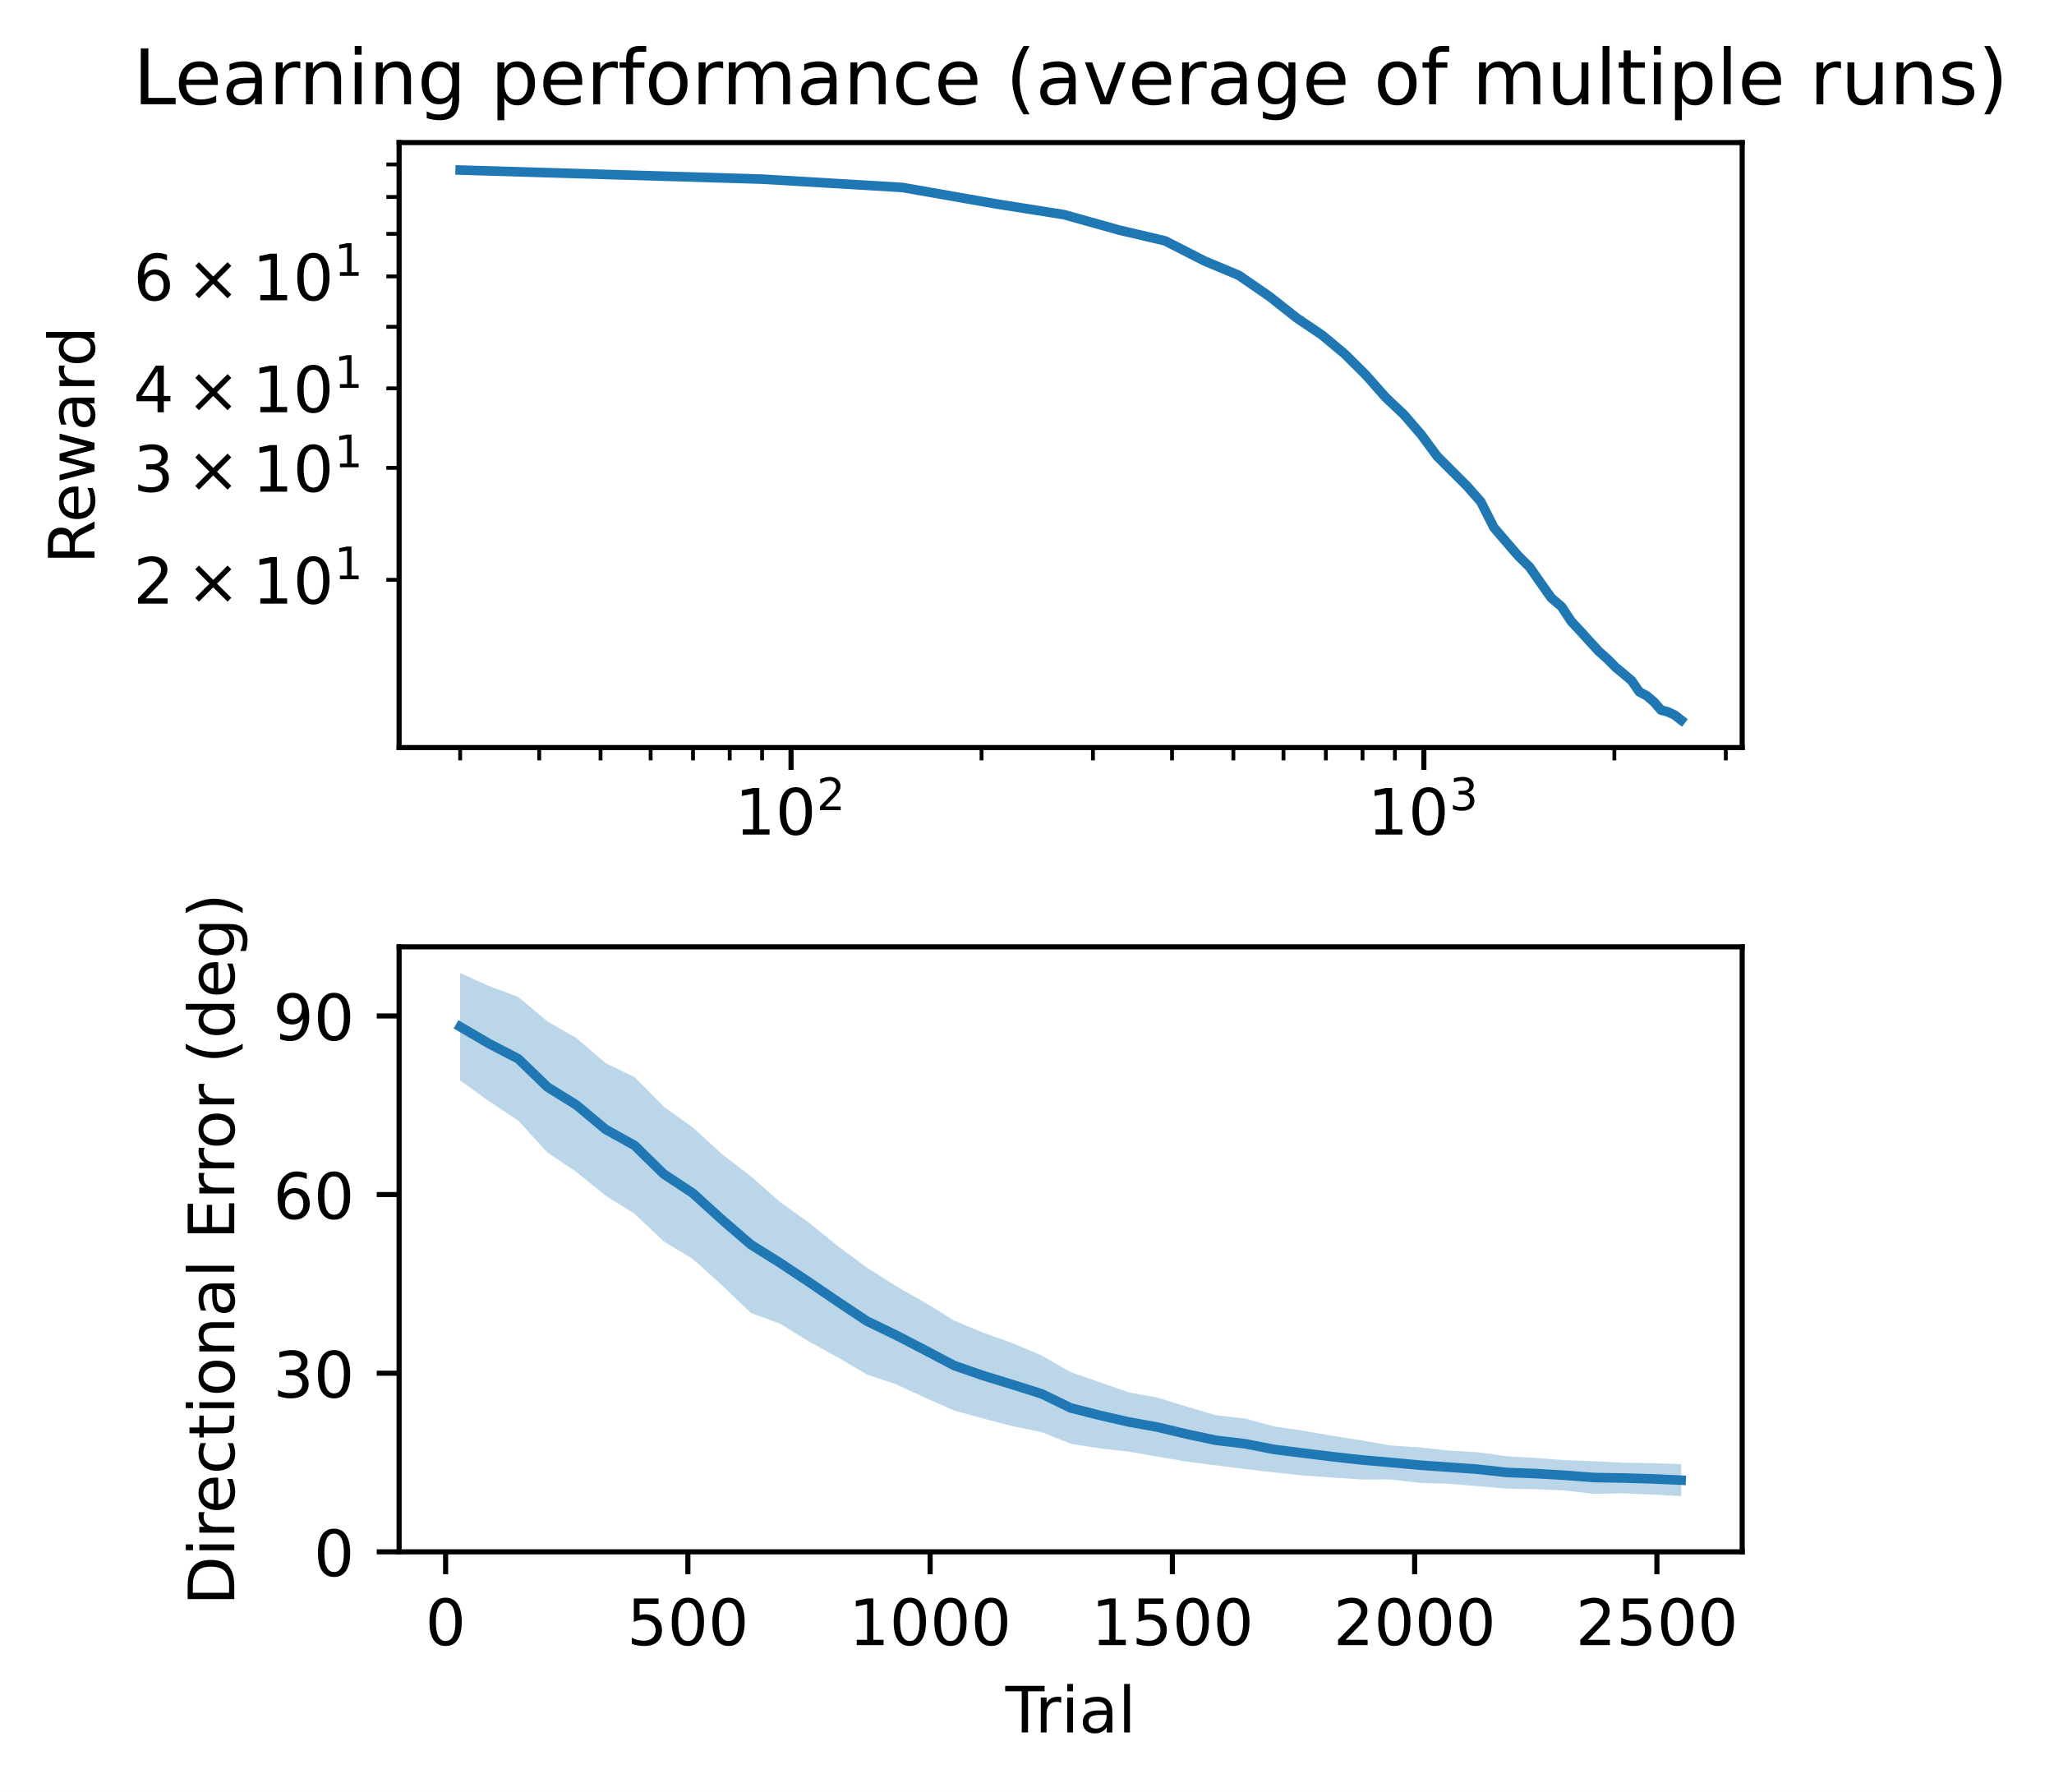
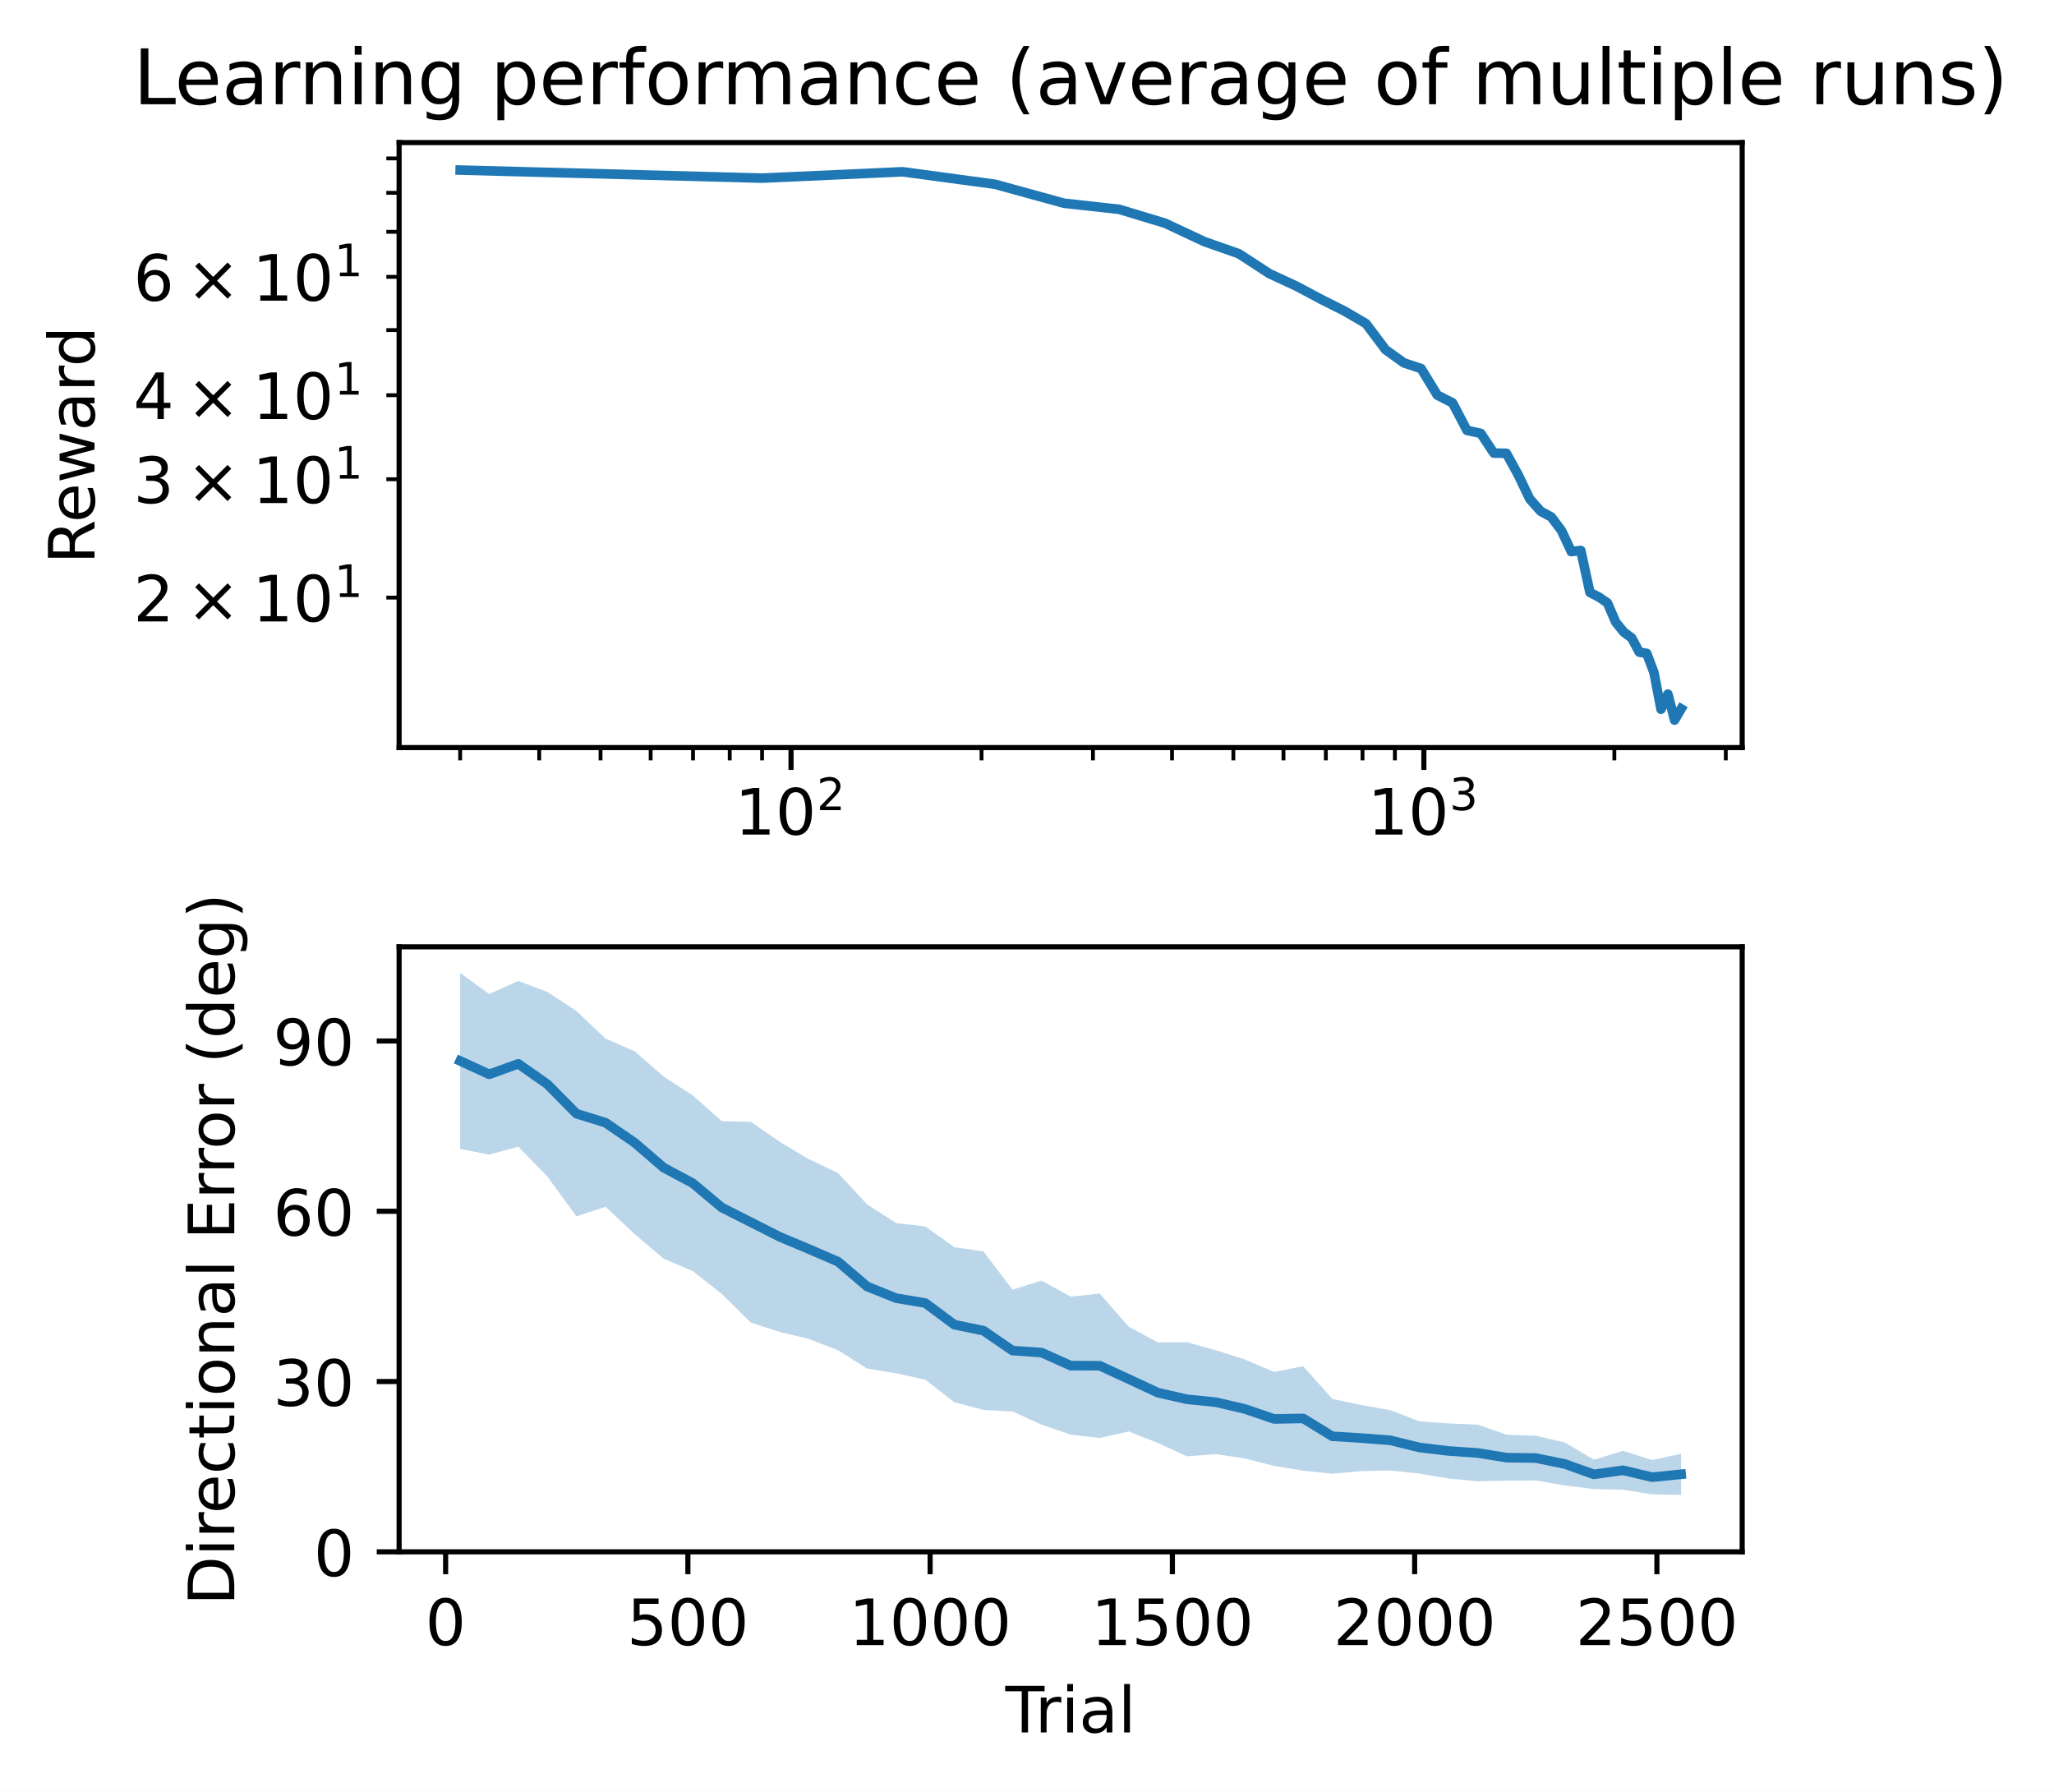
<svg xmlns="http://www.w3.org/2000/svg" xmlns:xlink="http://www.w3.org/1999/xlink" width="321.541pt" height="280.474pt" viewBox="0 0 321.541 280.474" version="1.1">
  <defs>
    <style type="text/css">*{stroke-linejoin: round; stroke-linecap: butt}</style>
  </defs>
  <g id="figure_1">
    <g id="patch_1">
      <path d="M 0 280.474  L 321.541 280.474  L 321.541 0  L 0 0  z " style="fill: #ffffff" />
    </g>
    <g id="axes_1">
      <g id="patch_2">
        <path d="M 62.478 117.022  L 272.727 117.022  L 272.727 22.318  L 62.478 22.318  z " style="fill: #ffffff" />
      </g>
      <g id="FillBetweenPolyCollection_1">
-         <path d="M 72.035 99754.796  L 72.035 99754.796  L 119.3 99754.796  L 141.277 99754.796  L 155.753 99754.796  L 166.566 99754.796  L 175.199 99754.796  L 182.386 99754.796  L 188.543 99754.796  L 193.928 99754.796  L 198.713 99754.796  L 203.019 99754.796  L 206.933 99754.796  L 210.52 99754.796  L 213.831 99754.796  L 216.905 99754.796  L 219.775 99754.796  L 222.464 99754.796  L 224.996 99754.796  L 227.387 99754.796  L 229.651 99754.796  L 231.803 99754.796  L 233.852 99754.796  L 235.808 99754.796  L 237.679 99754.796  L 239.472 99754.796  L 241.193 99754.796  L 242.848 99754.796  L 244.441 99754.796  L 245.978 99754.796  L 247.462 99754.796  L 248.896 99754.796  L 250.284 99754.796  L 251.629 99754.796  L 252.932 99754.796  L 254.198 99754.796  L 255.427 99754.796  L 256.622 99754.796  L 257.785 99754.796  L 258.917 99754.796  L 260.021 99754.796  L 261.096 99754.796  L 262.146 99754.796  L 263.17 99754.796  L 263.17 99754.796  L 263.17 99754.796  L 262.146 99754.796  L 261.096 99754.796  L 260.021 99754.796  L 258.917 99754.796  L 257.785 99754.796  L 256.622 99754.796  L 255.427 99754.796  L 254.198 99754.796  L 252.932 99754.796  L 251.629 99754.796  L 250.284 99754.796  L 248.896 99754.796  L 247.462 99754.796  L 245.978 99754.796  L 244.441 99754.796  L 242.848 99754.796  L 241.193 99754.796  L 239.472 99754.796  L 237.679 99754.796  L 235.808 99754.796  L 233.852 99754.796  L 231.803 99754.796  L 229.651 99754.796  L 227.387 99754.796  L 224.996 99754.796  L 222.464 99754.796  L 219.775 99754.796  L 216.905 99754.796  L 213.831 99754.796  L 210.52 99754.796  L 206.933 99754.796  L 203.019 99754.796  L 198.713 99754.796  L 193.928 99754.796  L 188.543 99754.796  L 182.386 99754.796  L 175.199 99754.796  L 166.566 99754.796  L 155.753 99754.796  L 141.277 99754.796  L 119.3 99754.796  L 72.035 99754.796  z " clip-path="url(#p945045b6bb)" style="fill: #1f77b4; fill-opacity: 0.3" />
+         <path d="M 72.035 105475.159  L 72.035 105475.159  L 119.3 105475.159  L 141.277 105475.159  L 155.753 105475.159  L 166.566 105475.159  L 175.199 105475.159  L 182.386 105475.159  L 188.543 105475.159  L 193.928 105475.159  L 198.713 105475.159  L 203.019 105475.159  L 206.933 105475.159  L 210.52 105475.159  L 213.831 105475.159  L 216.905 105475.159  L 219.775 105475.159  L 222.464 105475.159  L 224.996 105475.159  L 227.387 105475.159  L 229.651 105475.159  L 231.803 105475.159  L 233.852 105475.159  L 235.808 105475.159  L 237.679 105475.159  L 239.472 105475.159  L 241.193 105475.159  L 242.848 105475.159  L 244.441 105475.159  L 245.978 105475.159  L 247.462 105475.159  L 248.896 105475.159  L 250.284 105475.159  L 251.629 105475.159  L 252.932 105475.159  L 254.198 105475.159  L 255.427 105475.159  L 256.622 105475.159  L 257.785 105475.159  L 258.917 105475.159  L 260.021 105475.159  L 261.096 105475.159  L 262.146 105475.159  L 263.17 105475.159  L 263.17 105475.159  L 263.17 105475.159  L 262.146 105475.159  L 261.096 105475.159  L 260.021 105475.159  L 258.917 105475.159  L 257.785 105475.159  L 256.622 105475.159  L 255.427 105475.159  L 254.198 105475.159  L 252.932 105475.159  L 251.629 105475.159  L 250.284 105475.159  L 248.896 105475.159  L 247.462 105475.159  L 245.978 105475.159  L 244.441 105475.159  L 242.848 105475.159  L 241.193 105475.159  L 239.472 105475.159  L 237.679 105475.159  L 235.808 105475.159  L 233.852 105475.159  L 231.803 105475.159  L 229.651 105475.159  L 227.387 105475.159  L 224.996 105475.159  L 222.464 105475.159  L 219.775 105475.159  L 216.905 105475.159  L 213.831 105475.159  L 210.52 105475.159  L 206.933 105475.159  L 203.019 105475.159  L 198.713 105475.159  L 193.928 105475.159  L 188.543 105475.159  L 182.386 105475.159  L 175.199 105475.159  L 166.566 105475.159  L 155.753 105475.159  L 141.277 105475.159  L 119.3 105475.159  L 72.035 105475.159  z " clip-path="url(#pe1b0b83fba)" style="fill: #1f77b4; fill-opacity: 0.3" />
      </g>
      <g id="matplotlib.axis_1">
        <g id="xtick_1">
          <g id="line2d_1">
            <defs>
-               <path id="m9af46f7f01" d="M 0 0  L 0 3.5  " style="stroke: #000000; stroke-width: 0.8" />
+               <path id="m060f73c427" d="M 0 0  L 0 3.5  " style="stroke: #000000; stroke-width: 0.8" />
            </defs>
            <g>
-               <use xlink:href="#m9af46f7f01" x="123.833" y="117.022" style="stroke: #000000; stroke-width: 0.8" />
+               <use xlink:href="#m060f73c427" x="123.833" y="117.022" style="stroke: #000000; stroke-width: 0.8" />
            </g>
          </g>
          <g id="text_1">
            <g transform="translate(115.0331 131.6206)">
              <text>
                <tspan x="0" y="-0.977" style="font-size: 10px; font-family: 'DejaVu Sans'">1</tspan>
                <tspan x="6.362" y="-0.977" style="font-size: 10px; font-family: 'DejaVu Sans'">0</tspan>
                <tspan x="12.82" y="-4.805" style="font-size: 7px; font-family: 'DejaVu Sans'">2</tspan>
              </text>
            </g>
          </g>
        </g>
        <g id="xtick_2">
          <g id="line2d_2">
            <g>
-               <use xlink:href="#m9af46f7f01" x="222.897" y="117.022" style="stroke: #000000; stroke-width: 0.8" />
+               <use xlink:href="#m060f73c427" x="222.897" y="117.022" style="stroke: #000000; stroke-width: 0.8" />
            </g>
          </g>
          <g id="text_2">
            <g transform="translate(214.0967 131.6206)">
              <text>
                <tspan x="0" y="-0.977" style="font-size: 10px; font-family: 'DejaVu Sans'">1</tspan>
                <tspan x="6.362" y="-0.977" style="font-size: 10px; font-family: 'DejaVu Sans'">0</tspan>
                <tspan x="12.82" y="-4.805" style="font-size: 7px; font-family: 'DejaVu Sans'">3</tspan>
              </text>
            </g>
          </g>
        </g>
        <g id="xtick_3">
          <g id="line2d_3">
            <defs>
-               <path id="m148ec2140c" d="M 0 0  L 0 2  " style="stroke: #000000; stroke-width: 0.6" />
+               <path id="m08c914ab55" d="M 0 0  L 0 2  " style="stroke: #000000; stroke-width: 0.6" />
            </defs>
            <g>
-               <use xlink:href="#m148ec2140c" x="72.035" y="117.022" style="stroke: #000000; stroke-width: 0.6" />
+               <use xlink:href="#m08c914ab55" x="72.035" y="117.022" style="stroke: #000000; stroke-width: 0.6" />
            </g>
          </g>
        </g>
        <g id="xtick_4">
          <g id="line2d_4">
            <g>
-               <use xlink:href="#m148ec2140c" x="84.412" y="117.022" style="stroke: #000000; stroke-width: 0.6" />
+               <use xlink:href="#m08c914ab55" x="84.412" y="117.022" style="stroke: #000000; stroke-width: 0.6" />
            </g>
          </g>
        </g>
        <g id="xtick_5">
          <g id="line2d_5">
            <g>
-               <use xlink:href="#m148ec2140c" x="94.012" y="117.022" style="stroke: #000000; stroke-width: 0.6" />
+               <use xlink:href="#m08c914ab55" x="94.012" y="117.022" style="stroke: #000000; stroke-width: 0.6" />
            </g>
          </g>
        </g>
        <g id="xtick_6">
          <g id="line2d_6">
            <g>
-               <use xlink:href="#m148ec2140c" x="101.856" y="117.022" style="stroke: #000000; stroke-width: 0.6" />
+               <use xlink:href="#m08c914ab55" x="101.856" y="117.022" style="stroke: #000000; stroke-width: 0.6" />
            </g>
          </g>
        </g>
        <g id="xtick_7">
          <g id="line2d_7">
            <g>
-               <use xlink:href="#m148ec2140c" x="108.488" y="117.022" style="stroke: #000000; stroke-width: 0.6" />
+               <use xlink:href="#m08c914ab55" x="108.488" y="117.022" style="stroke: #000000; stroke-width: 0.6" />
            </g>
          </g>
        </g>
        <g id="xtick_8">
          <g id="line2d_8">
            <g>
-               <use xlink:href="#m148ec2140c" x="114.233" y="117.022" style="stroke: #000000; stroke-width: 0.6" />
+               <use xlink:href="#m08c914ab55" x="114.233" y="117.022" style="stroke: #000000; stroke-width: 0.6" />
            </g>
          </g>
        </g>
        <g id="xtick_9">
          <g id="line2d_9">
            <g>
-               <use xlink:href="#m148ec2140c" x="119.3" y="117.022" style="stroke: #000000; stroke-width: 0.6" />
+               <use xlink:href="#m08c914ab55" x="119.3" y="117.022" style="stroke: #000000; stroke-width: 0.6" />
            </g>
          </g>
        </g>
        <g id="xtick_10">
          <g id="line2d_10">
            <g>
-               <use xlink:href="#m148ec2140c" x="153.654" y="117.022" style="stroke: #000000; stroke-width: 0.6" />
+               <use xlink:href="#m08c914ab55" x="153.654" y="117.022" style="stroke: #000000; stroke-width: 0.6" />
            </g>
          </g>
        </g>
        <g id="xtick_11">
          <g id="line2d_11">
            <g>
-               <use xlink:href="#m148ec2140c" x="171.098" y="117.022" style="stroke: #000000; stroke-width: 0.6" />
+               <use xlink:href="#m08c914ab55" x="171.098" y="117.022" style="stroke: #000000; stroke-width: 0.6" />
            </g>
          </g>
        </g>
        <g id="xtick_12">
          <g id="line2d_12">
            <g>
-               <use xlink:href="#m148ec2140c" x="183.475" y="117.022" style="stroke: #000000; stroke-width: 0.6" />
+               <use xlink:href="#m08c914ab55" x="183.475" y="117.022" style="stroke: #000000; stroke-width: 0.6" />
            </g>
          </g>
        </g>
        <g id="xtick_13">
          <g id="line2d_13">
            <g>
-               <use xlink:href="#m148ec2140c" x="193.076" y="117.022" style="stroke: #000000; stroke-width: 0.6" />
+               <use xlink:href="#m08c914ab55" x="193.076" y="117.022" style="stroke: #000000; stroke-width: 0.6" />
            </g>
          </g>
        </g>
        <g id="xtick_14">
          <g id="line2d_14">
            <g>
-               <use xlink:href="#m148ec2140c" x="200.92" y="117.022" style="stroke: #000000; stroke-width: 0.6" />
+               <use xlink:href="#m08c914ab55" x="200.92" y="117.022" style="stroke: #000000; stroke-width: 0.6" />
            </g>
          </g>
        </g>
        <g id="xtick_15">
          <g id="line2d_15">
            <g>
-               <use xlink:href="#m148ec2140c" x="207.552" y="117.022" style="stroke: #000000; stroke-width: 0.6" />
+               <use xlink:href="#m08c914ab55" x="207.552" y="117.022" style="stroke: #000000; stroke-width: 0.6" />
            </g>
          </g>
        </g>
        <g id="xtick_16">
          <g id="line2d_16">
            <g>
-               <use xlink:href="#m148ec2140c" x="213.296" y="117.022" style="stroke: #000000; stroke-width: 0.6" />
+               <use xlink:href="#m08c914ab55" x="213.296" y="117.022" style="stroke: #000000; stroke-width: 0.6" />
            </g>
          </g>
        </g>
        <g id="xtick_17">
          <g id="line2d_17">
            <g>
-               <use xlink:href="#m148ec2140c" x="218.364" y="117.022" style="stroke: #000000; stroke-width: 0.6" />
+               <use xlink:href="#m08c914ab55" x="218.364" y="117.022" style="stroke: #000000; stroke-width: 0.6" />
            </g>
          </g>
        </g>
        <g id="xtick_18">
          <g id="line2d_18">
            <g>
-               <use xlink:href="#m148ec2140c" x="252.718" y="117.022" style="stroke: #000000; stroke-width: 0.6" />
+               <use xlink:href="#m08c914ab55" x="252.718" y="117.022" style="stroke: #000000; stroke-width: 0.6" />
            </g>
          </g>
        </g>
        <g id="xtick_19">
          <g id="line2d_19">
            <g>
-               <use xlink:href="#m148ec2140c" x="270.162" y="117.022" style="stroke: #000000; stroke-width: 0.6" />
+               <use xlink:href="#m08c914ab55" x="270.162" y="117.022" style="stroke: #000000; stroke-width: 0.6" />
            </g>
          </g>
        </g>
      </g>
      <g id="matplotlib.axis_2">
        <g id="ytick_1">
          <g id="line2d_20">
            <defs>
-               <path id="me8900f2192" d="M 0 0  L -2 0  " style="stroke: #000000; stroke-width: 0.6" />
+               <path id="m8b0df459e2" d="M 0 0  L -2 0  " style="stroke: #000000; stroke-width: 0.6" />
            </defs>
            <g>
-               <use xlink:href="#me8900f2192" x="62.478" y="90.759" style="stroke: #000000; stroke-width: 0.6" />
+               <use xlink:href="#m8b0df459e2" x="62.478" y="93.547" style="stroke: #000000; stroke-width: 0.6" />
            </g>
          </g>
          <g id="text_3">
-             <g transform="translate(20.87813 94.55857)">
+             <g transform="translate(20.87813 97.34623)">
              <text>
                <tspan x="0" y="-0.064" style="font-size: 10px; font-family: 'DejaVu Sans'">2</tspan>
                <tspan x="8.311" y="-0.064" style="font-size: 10px; font-family: 'DejaVu Sans'">×</tspan>
                <tspan x="18.638" y="-0.064" style="font-size: 10px; font-family: 'DejaVu Sans'">1</tspan>
                <tspan x="25" y="-0.064" style="font-size: 10px; font-family: 'DejaVu Sans'">0</tspan>
                <tspan x="31.458" y="-3.892" style="font-size: 7px; font-family: 'DejaVu Sans'">1</tspan>
              </text>
            </g>
          </g>
        </g>
        <g id="ytick_2">
          <g id="line2d_21">
            <g>
-               <use xlink:href="#me8900f2192" x="62.478" y="73.232" style="stroke: #000000; stroke-width: 0.6" />
+               <use xlink:href="#m8b0df459e2" x="62.478" y="75.014" style="stroke: #000000; stroke-width: 0.6" />
            </g>
          </g>
          <g id="text_4">
-             <g transform="translate(20.87813 77.03141)">
+             <g transform="translate(20.87813 78.81356)">
              <text>
                <tspan x="0" y="-0.064" style="font-size: 10px; font-family: 'DejaVu Sans'">3</tspan>
                <tspan x="8.311" y="-0.064" style="font-size: 10px; font-family: 'DejaVu Sans'">×</tspan>
                <tspan x="18.638" y="-0.064" style="font-size: 10px; font-family: 'DejaVu Sans'">1</tspan>
                <tspan x="25" y="-0.064" style="font-size: 10px; font-family: 'DejaVu Sans'">0</tspan>
                <tspan x="31.458" y="-3.892" style="font-size: 7px; font-family: 'DejaVu Sans'">1</tspan>
              </text>
            </g>
          </g>
        </g>
        <g id="ytick_3">
          <g id="line2d_22">
            <g>
-               <use xlink:href="#me8900f2192" x="62.478" y="60.796" style="stroke: #000000; stroke-width: 0.6" />
+               <use xlink:href="#m8b0df459e2" x="62.478" y="61.865" style="stroke: #000000; stroke-width: 0.6" />
            </g>
          </g>
          <g id="text_5">
-             <g transform="translate(20.87813 64.59569)">
+             <g transform="translate(20.87813 65.66442)">
              <text>
                <tspan x="0" y="-0.064" style="font-size: 10px; font-family: 'DejaVu Sans'">4</tspan>
                <tspan x="8.311" y="-0.064" style="font-size: 10px; font-family: 'DejaVu Sans'">×</tspan>
                <tspan x="18.638" y="-0.064" style="font-size: 10px; font-family: 'DejaVu Sans'">1</tspan>
                <tspan x="25" y="-0.064" style="font-size: 10px; font-family: 'DejaVu Sans'">0</tspan>
                <tspan x="31.458" y="-3.892" style="font-size: 7px; font-family: 'DejaVu Sans'">1</tspan>
              </text>
            </g>
          </g>
        </g>
        <g id="ytick_4">
          <g id="line2d_23">
            <g>
-               <use xlink:href="#me8900f2192" x="62.478" y="51.151" style="stroke: #000000; stroke-width: 0.6" />
+               <use xlink:href="#m8b0df459e2" x="62.478" y="51.666" style="stroke: #000000; stroke-width: 0.6" />
            </g>
          </g>
        </g>
        <g id="ytick_5">
          <g id="line2d_24">
            <g>
-               <use xlink:href="#me8900f2192" x="62.478" y="43.269" style="stroke: #000000; stroke-width: 0.6" />
+               <use xlink:href="#m8b0df459e2" x="62.478" y="43.333" style="stroke: #000000; stroke-width: 0.6" />
            </g>
          </g>
          <g id="text_6">
-             <g transform="translate(20.87813 47.06853)">
+             <g transform="translate(20.87813 47.13175)">
              <text>
                <tspan x="0" y="-0.064" style="font-size: 10px; font-family: 'DejaVu Sans'">6</tspan>
                <tspan x="8.311" y="-0.064" style="font-size: 10px; font-family: 'DejaVu Sans'">×</tspan>
                <tspan x="18.638" y="-0.064" style="font-size: 10px; font-family: 'DejaVu Sans'">1</tspan>
                <tspan x="25" y="-0.064" style="font-size: 10px; font-family: 'DejaVu Sans'">0</tspan>
                <tspan x="31.458" y="-3.892" style="font-size: 7px; font-family: 'DejaVu Sans'">1</tspan>
              </text>
            </g>
          </g>
        </g>
        <g id="ytick_6">
          <g id="line2d_25">
            <g>
-               <use xlink:href="#me8900f2192" x="62.478" y="36.606" style="stroke: #000000; stroke-width: 0.6" />
+               <use xlink:href="#m8b0df459e2" x="62.478" y="36.287" style="stroke: #000000; stroke-width: 0.6" />
            </g>
          </g>
        </g>
        <g id="ytick_7">
          <g id="line2d_26">
            <g>
-               <use xlink:href="#me8900f2192" x="62.478" y="30.834" style="stroke: #000000; stroke-width: 0.6" />
+               <use xlink:href="#m8b0df459e2" x="62.478" y="30.183" style="stroke: #000000; stroke-width: 0.6" />
            </g>
          </g>
        </g>
        <g id="ytick_8">
          <g id="line2d_27">
            <g>
-               <use xlink:href="#me8900f2192" x="62.478" y="25.742" style="stroke: #000000; stroke-width: 0.6" />
+               <use xlink:href="#m8b0df459e2" x="62.478" y="24.8" style="stroke: #000000; stroke-width: 0.6" />
            </g>
          </g>
        </g>
        <g id="text_7">
          <text style="font-size: 10px; font-family: 'DejaVu Sans', 'Bitstream Vera Sans', 'Computer Modern Sans Serif', 'Lucida Grande', 'Verdana', 'Geneva', 'Lucid', 'Arial', 'Helvetica', 'Avant Garde', sans-serif; text-anchor: middle" x="14.798" y="69.67" transform="rotate(-90 14.79844 69.67012)">Reward</text>
        </g>
      </g>
      <g id="line2d_28">
-         <path d="M 72.035 26.623  L 119.3 28.043  L 141.277 29.346  L 155.753 31.887  L 166.566 33.603  L 175.199 36.014  L 182.386 37.702  L 188.543 40.844  L 193.928 43.096  L 198.713 46.397  L 203.019 49.793  L 206.933 52.43  L 210.52 55.418  L 213.831 58.714  L 216.905 62.191  L 219.775 64.901  L 222.464 68.02  L 224.996 71.437  L 227.387 73.835  L 229.651 76.087  L 231.803 78.529  L 233.852 82.57  L 235.808 84.85  L 237.679 87.015  L 239.472 88.79  L 241.193 91.268  L 242.848 93.597  L 244.441 94.954  L 245.978 97.277  L 247.462 98.867  L 248.896 100.451  L 250.284 101.955  L 251.629 103.154  L 252.932 104.47  L 254.198 105.511  L 255.427 106.562  L 256.622 108.291  L 257.785 108.913  L 258.917 109.875  L 260.021 111.151  L 261.096 111.431  L 262.146 111.922  L 263.17 112.717  " clip-path="url(#p945045b6bb)" style="fill: none; stroke: #1f77b4; stroke-width: 1.5; stroke-linecap: square" />
+         <path d="M 72.035 26.623  L 119.3 27.884  L 141.277 26.888  L 155.753 28.842  L 166.566 31.816  L 175.199 32.767  L 182.386 34.941  L 188.543 37.824  L 193.928 39.714  L 198.713 42.833  L 203.019 44.829  L 206.933 46.917  L 210.52 48.718  L 213.831 50.657  L 216.905 54.746  L 219.775 56.802  L 222.464 57.69  L 224.996 61.846  L 227.387 63.061  L 229.651 67.375  L 231.803 67.837  L 233.852 70.929  L 235.808 70.957  L 237.679 74.36  L 239.472 78.103  L 241.193 80.037  L 242.848 80.933  L 244.441 83.054  L 245.978 86.347  L 247.462 86.169  L 248.896 92.74  L 250.284 93.454  L 251.629 94.371  L 252.932 97.399  L 254.198 98.951  L 255.427 99.857  L 256.622 102.087  L 257.785 102.282  L 258.917 105.275  L 260.021 111.019  L 261.096 108.65  L 262.146 112.717  L 263.17 110.96  " clip-path="url(#pe1b0b83fba)" style="fill: none; stroke: #1f77b4; stroke-width: 1.5; stroke-linecap: square" />
      </g>
      <g id="patch_3">
        <path d="M 62.478 117.022  L 62.478 22.318  " style="fill: none; stroke: #000000; stroke-width: 0.8; stroke-linejoin: miter; stroke-linecap: square" />
      </g>
      <g id="patch_4">
        <path d="M 272.727 117.022  L 272.727 22.318  " style="fill: none; stroke: #000000; stroke-width: 0.8; stroke-linejoin: miter; stroke-linecap: square" />
      </g>
      <g id="patch_5">
        <path d="M 62.478 117.022  L 272.727 117.022  " style="fill: none; stroke: #000000; stroke-width: 0.8; stroke-linejoin: miter; stroke-linecap: square" />
      </g>
      <g id="patch_6">
        <path d="M 62.478 22.318  L 272.727 22.318  " style="fill: none; stroke: #000000; stroke-width: 0.8; stroke-linejoin: miter; stroke-linecap: square" />
      </g>
      <g id="text_8">
        <text style="font-size: 12px; font-family: 'DejaVu Sans', 'Bitstream Vera Sans', 'Computer Modern Sans Serif', 'Lucida Grande', 'Verdana', 'Geneva', 'Lucid', 'Arial', 'Helvetica', 'Avant Garde', sans-serif; text-anchor: middle" x="167.602" y="16.318" transform="rotate(-0 167.6025 16.31812)">Learning performance (average of multiple runs)</text>
      </g>
    </g>
    <g id="axes_2">
      <g id="patch_7">
        <path d="M 62.478 242.918  L 272.727 242.918  L 272.727 148.214  L 62.478 148.214  z " style="fill: #ffffff" />
      </g>
      <g id="FillBetweenPolyCollection_2">
-         <path d="M 72.035 152.309  L 72.035 169.139  L 76.586 172.404  L 81.137 175.426  L 85.687 180.41  L 90.238 183.46  L 94.789 187.149  L 99.34 189.998  L 103.891 194.319  L 108.442 197.064  L 112.992 201.163  L 117.543 205.524  L 122.094 207.198  L 126.645 209.999  L 131.196 212.502  L 135.747 215.182  L 140.297 216.696  L 144.848 218.809  L 149.399 220.814  L 153.95 222.059  L 158.501 223.239  L 163.052 224.179  L 167.602 225.992  L 172.153 226.727  L 176.704 227.232  L 181.255 228.024  L 185.806 228.798  L 190.357 229.384  L 194.907 229.954  L 199.458 230.488  L 204.009 230.966  L 208.56 231.289  L 213.111 231.595  L 217.662 231.588  L 222.212 232.126  L 226.763 232.271  L 231.314 232.646  L 235.865 233.027  L 240.416 233.118  L 244.967 233.315  L 249.518 233.845  L 254.068 233.756  L 258.619 233.954  L 263.17 234.199  L 263.17 229.204  L 263.17 229.204  L 258.619 229.032  L 254.068 228.969  L 249.518 228.73  L 244.967 228.563  L 240.416 228.221  L 235.865 227.957  L 231.314 227.323  L 226.763 227.062  L 222.212 226.561  L 217.662 226.26  L 213.111 225.466  L 208.56 224.752  L 204.009 223.963  L 199.458 223.283  L 194.907 222.047  L 190.357 221.538  L 185.806 220.192  L 181.255 218.792  L 176.704 217.948  L 172.153 216.365  L 167.602 214.785  L 163.052 212.182  L 158.501 210.247  L 153.95 208.628  L 149.399 206.727  L 144.848 203.936  L 140.297 201.329  L 135.747 198.455  L 131.196 195.09  L 126.645 191.393  L 122.094 188.149  L 117.543 184.131  L 112.992 180.632  L 108.442 176.475  L 103.891 173.215  L 99.34 168.616  L 94.789 166.4  L 90.238 162.498  L 85.687 159.885  L 81.137 156.059  L 76.586 154.358  L 72.035 152.309  z " clip-path="url(#pbb14c915ea)" style="fill: #1f77b4; fill-opacity: 0.3" />
+         <path d="M 72.035 152.299  L 72.035 179.858  L 76.586 180.734  L 81.137 179.498  L 85.687 184.17  L 90.238 190.404  L 94.789 188.905  L 99.34 193.17  L 103.891 197.034  L 108.442 198.967  L 112.992 202.549  L 117.543 207.04  L 122.094 208.501  L 126.645 209.599  L 131.196 211.373  L 135.747 214.236  L 140.297 214.969  L 144.848 215.973  L 149.399 219.493  L 153.95 220.708  L 158.501 220.944  L 163.052 223.011  L 167.602 224.574  L 172.153 225.09  L 176.704 224.079  L 181.255 225.875  L 185.806 227.964  L 190.357 227.626  L 194.907 228.313  L 199.458 229.474  L 204.009 230.207  L 208.56 230.691  L 213.111 230.28  L 217.662 230.182  L 222.212 230.674  L 226.763 231.44  L 231.314 231.876  L 235.865 231.77  L 240.416 231.738  L 244.967 232.53  L 249.518 233.091  L 254.068 233.193  L 258.619 233.924  L 263.17 233.998  L 263.17 227.556  L 263.17 227.556  L 258.619 228.547  L 254.068 227.103  L 249.518 228.495  L 244.967 225.808  L 240.416 224.74  L 235.865 224.582  L 231.314 223.002  L 226.763 222.818  L 222.212 222.495  L 217.662 220.749  L 213.111 219.943  L 208.56 218.972  L 204.009 213.862  L 199.458 214.758  L 194.907 212.811  L 190.357 211.374  L 185.806 210.109  L 181.255 210.134  L 176.704 207.678  L 172.153 202.487  L 167.602 202.967  L 163.052 200.45  L 158.501 201.882  L 153.95 195.883  L 149.399 195.232  L 144.848 191.983  L 140.297 191.459  L 135.747 188.538  L 131.196 183.628  L 126.645 181.467  L 122.094 178.755  L 117.543 175.608  L 112.992 175.492  L 108.442 171.463  L 103.891 168.524  L 99.34 164.557  L 94.789 162.581  L 90.238 158.259  L 85.687 155.271  L 81.137 153.548  L 76.586 155.606  L 72.035 152.299  z " clip-path="url(#pa31553cc1d)" style="fill: #1f77b4; fill-opacity: 0.3" />
      </g>
      <g id="matplotlib.axis_3">
        <g id="xtick_20">
          <g id="line2d_29">
            <g>
-               <use xlink:href="#m9af46f7f01" x="69.759" y="242.918" style="stroke: #000000; stroke-width: 0.8" />
+               <use xlink:href="#m060f73c427" x="69.759" y="242.918" style="stroke: #000000; stroke-width: 0.8" />
            </g>
          </g>
          <g id="text_9">
            <text style="font-size: 10px; font-family: 'DejaVu Sans', 'Bitstream Vera Sans', 'Computer Modern Sans Serif', 'Lucida Grande', 'Verdana', 'Geneva', 'Lucid', 'Arial', 'Helvetica', 'Avant Garde', sans-serif; text-anchor: middle" x="69.759" y="257.517" transform="rotate(-0 69.75946 257.5166)">0</text>
          </g>
        </g>
        <g id="xtick_21">
          <g id="line2d_30">
            <g>
-               <use xlink:href="#m9af46f7f01" x="107.683" y="242.918" style="stroke: #000000; stroke-width: 0.8" />
+               <use xlink:href="#m060f73c427" x="107.683" y="242.918" style="stroke: #000000; stroke-width: 0.8" />
            </g>
          </g>
          <g id="text_10">
            <text style="font-size: 10px; font-family: 'DejaVu Sans', 'Bitstream Vera Sans', 'Computer Modern Sans Serif', 'Lucida Grande', 'Verdana', 'Geneva', 'Lucid', 'Arial', 'Helvetica', 'Avant Garde', sans-serif; text-anchor: middle" x="107.683" y="257.517" transform="rotate(-0 107.6831 257.5166)">500</text>
          </g>
        </g>
        <g id="xtick_22">
          <g id="line2d_31">
            <g>
-               <use xlink:href="#m9af46f7f01" x="145.607" y="242.918" style="stroke: #000000; stroke-width: 0.8" />
+               <use xlink:href="#m060f73c427" x="145.607" y="242.918" style="stroke: #000000; stroke-width: 0.8" />
            </g>
          </g>
          <g id="text_11">
            <text style="font-size: 10px; font-family: 'DejaVu Sans', 'Bitstream Vera Sans', 'Computer Modern Sans Serif', 'Lucida Grande', 'Verdana', 'Geneva', 'Lucid', 'Arial', 'Helvetica', 'Avant Garde', sans-serif; text-anchor: middle" x="145.607" y="257.517" transform="rotate(-0 145.6067 257.5166)">1000</text>
          </g>
        </g>
        <g id="xtick_23">
          <g id="line2d_32">
            <g>
-               <use xlink:href="#m9af46f7f01" x="183.53" y="242.918" style="stroke: #000000; stroke-width: 0.8" />
+               <use xlink:href="#m060f73c427" x="183.53" y="242.918" style="stroke: #000000; stroke-width: 0.8" />
            </g>
          </g>
          <g id="text_12">
            <text style="font-size: 10px; font-family: 'DejaVu Sans', 'Bitstream Vera Sans', 'Computer Modern Sans Serif', 'Lucida Grande', 'Verdana', 'Geneva', 'Lucid', 'Arial', 'Helvetica', 'Avant Garde', sans-serif; text-anchor: middle" x="183.53" y="257.517" transform="rotate(-0 183.5304 257.5166)">1500</text>
          </g>
        </g>
        <g id="xtick_24">
          <g id="line2d_33">
            <g>
-               <use xlink:href="#m9af46f7f01" x="221.454" y="242.918" style="stroke: #000000; stroke-width: 0.8" />
+               <use xlink:href="#m060f73c427" x="221.454" y="242.918" style="stroke: #000000; stroke-width: 0.8" />
            </g>
          </g>
          <g id="text_13">
            <text style="font-size: 10px; font-family: 'DejaVu Sans', 'Bitstream Vera Sans', 'Computer Modern Sans Serif', 'Lucida Grande', 'Verdana', 'Geneva', 'Lucid', 'Arial', 'Helvetica', 'Avant Garde', sans-serif; text-anchor: middle" x="221.454" y="257.517" transform="rotate(-0 221.454 257.5166)">2000</text>
          </g>
        </g>
        <g id="xtick_25">
          <g id="line2d_34">
            <g>
-               <use xlink:href="#m9af46f7f01" x="259.378" y="242.918" style="stroke: #000000; stroke-width: 0.8" />
+               <use xlink:href="#m060f73c427" x="259.378" y="242.918" style="stroke: #000000; stroke-width: 0.8" />
            </g>
          </g>
          <g id="text_14">
            <text style="font-size: 10px; font-family: 'DejaVu Sans', 'Bitstream Vera Sans', 'Computer Modern Sans Serif', 'Lucida Grande', 'Verdana', 'Geneva', 'Lucid', 'Arial', 'Helvetica', 'Avant Garde', sans-serif; text-anchor: middle" x="259.378" y="257.517" transform="rotate(-0 259.3777 257.5166)">2500</text>
          </g>
        </g>
        <g id="text_15">
          <text style="font-size: 10px; font-family: 'DejaVu Sans', 'Bitstream Vera Sans', 'Computer Modern Sans Serif', 'Lucida Grande', 'Verdana', 'Geneva', 'Lucid', 'Arial', 'Helvetica', 'Avant Garde', sans-serif; text-anchor: middle" x="167.602" y="271.195" transform="rotate(-0 167.6025 271.1947)">Trial</text>
        </g>
      </g>
      <g id="matplotlib.axis_4">
        <g id="ytick_9">
          <g id="line2d_35">
            <defs>
-               <path id="m26172bdf3f" d="M 0 0  L -3.5 0  " style="stroke: #000000; stroke-width: 0.8" />
+               <path id="m81b9afa4ba" d="M 0 0  L -3.5 0  " style="stroke: #000000; stroke-width: 0.8" />
            </defs>
            <g>
-               <use xlink:href="#m26172bdf3f" x="62.478" y="242.918" style="stroke: #000000; stroke-width: 0.8" />
+               <use xlink:href="#m81b9afa4ba" x="62.478" y="242.918" style="stroke: #000000; stroke-width: 0.8" />
            </g>
          </g>
          <g id="text_16">
            <text style="font-size: 10px; font-family: 'DejaVu Sans', 'Bitstream Vera Sans', 'Computer Modern Sans Serif', 'Lucida Grande', 'Verdana', 'Geneva', 'Lucid', 'Arial', 'Helvetica', 'Avant Garde', sans-serif; text-anchor: end" x="55.478" y="246.717" transform="rotate(-0 55.47812 246.7173)">0</text>
          </g>
        </g>
        <g id="ytick_10">
          <g id="line2d_36">
            <g>
-               <use xlink:href="#m26172bdf3f" x="62.478" y="214.956" style="stroke: #000000; stroke-width: 0.8" />
+               <use xlink:href="#m81b9afa4ba" x="62.478" y="216.263" style="stroke: #000000; stroke-width: 0.8" />
            </g>
          </g>
          <g id="text_17">
-             <text style="font-size: 10px; font-family: 'DejaVu Sans', 'Bitstream Vera Sans', 'Computer Modern Sans Serif', 'Lucida Grande', 'Verdana', 'Geneva', 'Lucid', 'Arial', 'Helvetica', 'Avant Garde', sans-serif; text-anchor: end" x="55.478" y="218.755" transform="rotate(-0 55.47812 218.7553)">30</text>
+             <text style="font-size: 10px; font-family: 'DejaVu Sans', 'Bitstream Vera Sans', 'Computer Modern Sans Serif', 'Lucida Grande', 'Verdana', 'Geneva', 'Lucid', 'Arial', 'Helvetica', 'Avant Garde', sans-serif; text-anchor: end" x="55.478" y="220.062" transform="rotate(-0 55.47812 220.0619)">30</text>
          </g>
        </g>
        <g id="ytick_11">
          <g id="line2d_37">
            <g>
-               <use xlink:href="#m26172bdf3f" x="62.478" y="186.994" style="stroke: #000000; stroke-width: 0.8" />
+               <use xlink:href="#m81b9afa4ba" x="62.478" y="189.607" style="stroke: #000000; stroke-width: 0.8" />
            </g>
          </g>
          <g id="text_18">
-             <text style="font-size: 10px; font-family: 'DejaVu Sans', 'Bitstream Vera Sans', 'Computer Modern Sans Serif', 'Lucida Grande', 'Verdana', 'Geneva', 'Lucid', 'Arial', 'Helvetica', 'Avant Garde', sans-serif; text-anchor: end" x="55.478" y="190.793" transform="rotate(-0 55.47812 190.7932)">60</text>
+             <text style="font-size: 10px; font-family: 'DejaVu Sans', 'Bitstream Vera Sans', 'Computer Modern Sans Serif', 'Lucida Grande', 'Verdana', 'Geneva', 'Lucid', 'Arial', 'Helvetica', 'Avant Garde', sans-serif; text-anchor: end" x="55.478" y="193.406" transform="rotate(-0 55.47812 193.4064)">60</text>
          </g>
        </g>
        <g id="ytick_12">
          <g id="line2d_38">
            <g>
-               <use xlink:href="#m26172bdf3f" x="62.478" y="159.032" style="stroke: #000000; stroke-width: 0.8" />
+               <use xlink:href="#m81b9afa4ba" x="62.478" y="162.952" style="stroke: #000000; stroke-width: 0.8" />
            </g>
          </g>
          <g id="text_19">
-             <text style="font-size: 10px; font-family: 'DejaVu Sans', 'Bitstream Vera Sans', 'Computer Modern Sans Serif', 'Lucida Grande', 'Verdana', 'Geneva', 'Lucid', 'Arial', 'Helvetica', 'Avant Garde', sans-serif; text-anchor: end" x="55.478" y="162.831" transform="rotate(-0 55.47812 162.8312)">90</text>
+             <text style="font-size: 10px; font-family: 'DejaVu Sans', 'Bitstream Vera Sans', 'Computer Modern Sans Serif', 'Lucida Grande', 'Verdana', 'Geneva', 'Lucid', 'Arial', 'Helvetica', 'Avant Garde', sans-serif; text-anchor: end" x="55.478" y="166.751" transform="rotate(-0 55.47812 166.751)">90</text>
          </g>
        </g>
        <g id="text_20">
          <text style="font-size: 10px; font-family: 'DejaVu Sans', 'Bitstream Vera Sans', 'Computer Modern Sans Serif', 'Lucida Grande', 'Verdana', 'Geneva', 'Lucid', 'Arial', 'Helvetica', 'Avant Garde', sans-serif; text-anchor: middle" x="36.673" y="195.566" transform="rotate(-90 36.67344 195.5661)">Directional Error (deg)</text>
        </g>
      </g>
      <g id="line2d_39">
-         <path d="M 72.035 160.724  L 76.586 163.381  L 81.137 165.743  L 85.687 170.148  L 90.238 172.979  L 94.789 176.775  L 99.34 179.307  L 103.891 183.767  L 108.442 186.77  L 112.992 190.898  L 117.543 194.828  L 122.094 197.674  L 126.645 200.696  L 131.196 203.796  L 135.747 206.819  L 140.297 209.012  L 144.848 211.373  L 149.399 213.77  L 153.95 215.343  L 158.501 216.743  L 163.052 218.181  L 167.602 220.389  L 172.153 221.546  L 176.704 222.59  L 181.255 223.408  L 185.806 224.495  L 190.357 225.461  L 194.907 226.001  L 199.458 226.886  L 204.009 227.465  L 208.56 228.021  L 213.111 228.53  L 217.662 228.924  L 222.212 229.344  L 226.763 229.666  L 231.314 229.985  L 235.865 230.492  L 240.416 230.669  L 244.967 230.939  L 249.518 231.287  L 254.068 231.363  L 258.619 231.493  L 263.17 231.701  " clip-path="url(#pbb14c915ea)" style="fill: none; stroke: #1f77b4; stroke-width: 1.5; stroke-linecap: square" />
+         <path d="M 72.035 166.078  L 76.586 168.17  L 81.137 166.523  L 85.687 169.721  L 90.238 174.331  L 94.789 175.743  L 99.34 178.863  L 103.891 182.779  L 108.442 185.215  L 112.992 189.021  L 117.543 191.324  L 122.094 193.628  L 126.645 195.533  L 131.196 197.501  L 135.747 201.387  L 140.297 203.214  L 144.848 203.978  L 149.399 207.363  L 153.95 208.296  L 158.501 211.413  L 163.052 211.73  L 167.602 213.77  L 172.153 213.788  L 176.704 215.878  L 181.255 218.005  L 185.806 219.036  L 190.357 219.5  L 194.907 220.562  L 199.458 222.116  L 204.009 222.035  L 208.56 224.831  L 213.111 225.111  L 217.662 225.465  L 222.212 226.584  L 226.763 227.129  L 231.314 227.439  L 235.865 228.176  L 240.416 228.239  L 244.967 229.169  L 249.518 230.793  L 254.068 230.148  L 258.619 231.235  L 263.17 230.777  " clip-path="url(#pa31553cc1d)" style="fill: none; stroke: #1f77b4; stroke-width: 1.5; stroke-linecap: square" />
      </g>
      <g id="patch_8">
        <path d="M 62.478 242.918  L 62.478 148.214  " style="fill: none; stroke: #000000; stroke-width: 0.8; stroke-linejoin: miter; stroke-linecap: square" />
      </g>
      <g id="patch_9">
        <path d="M 272.727 242.918  L 272.727 148.214  " style="fill: none; stroke: #000000; stroke-width: 0.8; stroke-linejoin: miter; stroke-linecap: square" />
      </g>
      <g id="patch_10">
        <path d="M 62.478 242.918  L 272.727 242.918  " style="fill: none; stroke: #000000; stroke-width: 0.8; stroke-linejoin: miter; stroke-linecap: square" />
      </g>
      <g id="patch_11">
        <path d="M 62.478 148.214  L 272.727 148.214  " style="fill: none; stroke: #000000; stroke-width: 0.8; stroke-linejoin: miter; stroke-linecap: square" />
      </g>
    </g>
  </g>
  <defs>
-     <clipPath id="p945045b6bb">
+     <clipPath id="pe1b0b83fba">
      <rect x="62.478" y="22.318" width="210.249" height="94.704" />
    </clipPath>
-     <clipPath id="pbb14c915ea">
+     <clipPath id="pa31553cc1d">
      <rect x="62.478" y="148.214" width="210.249" height="94.704" />
    </clipPath>
  </defs>
</svg>
